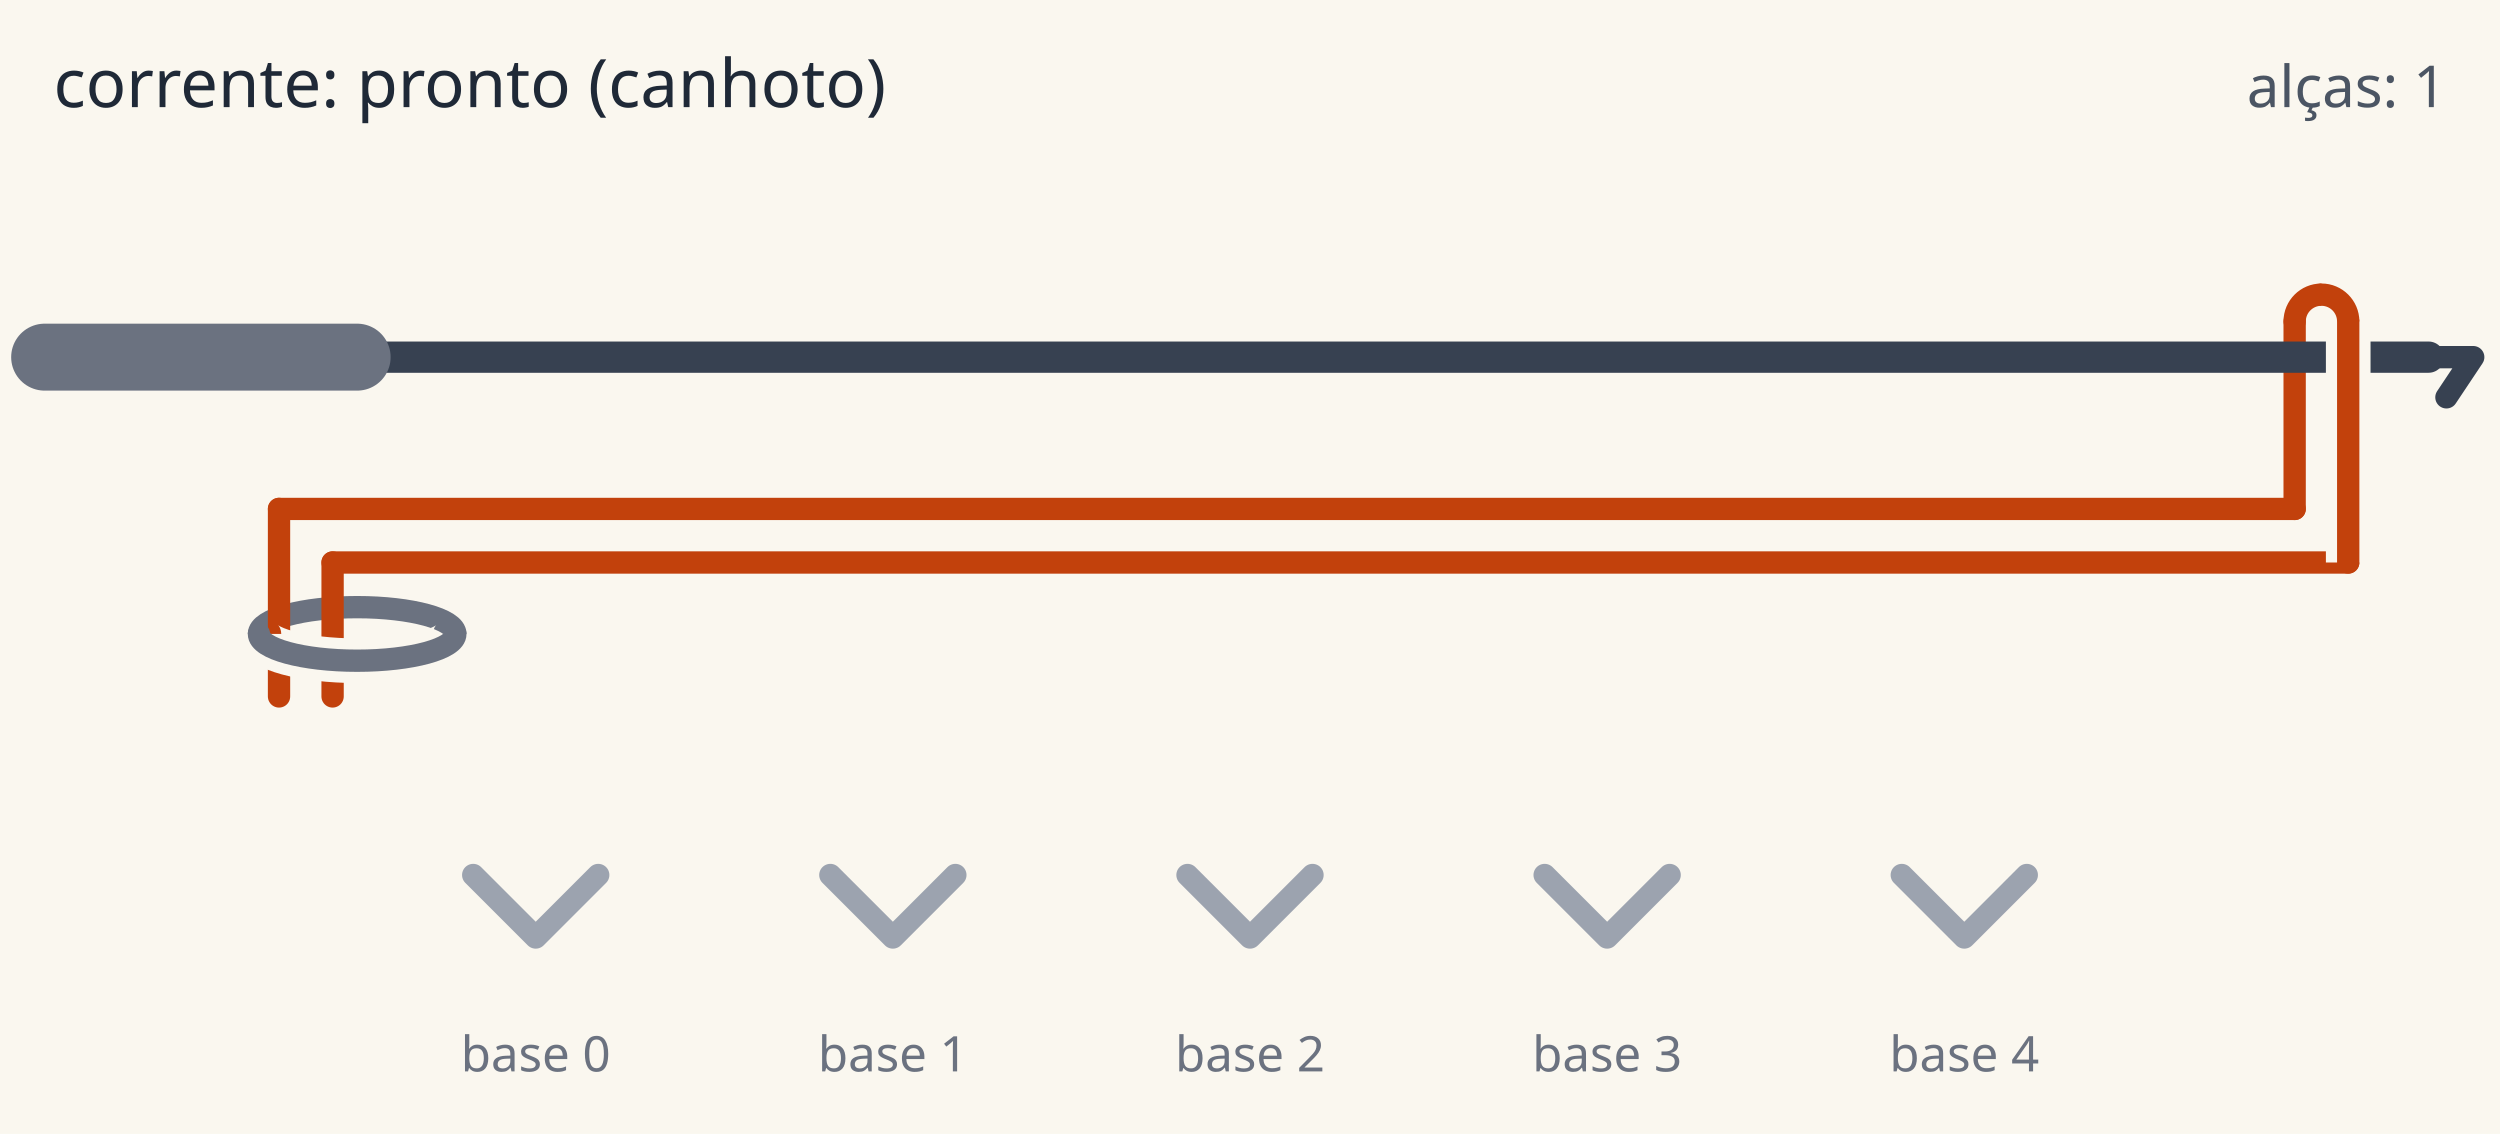
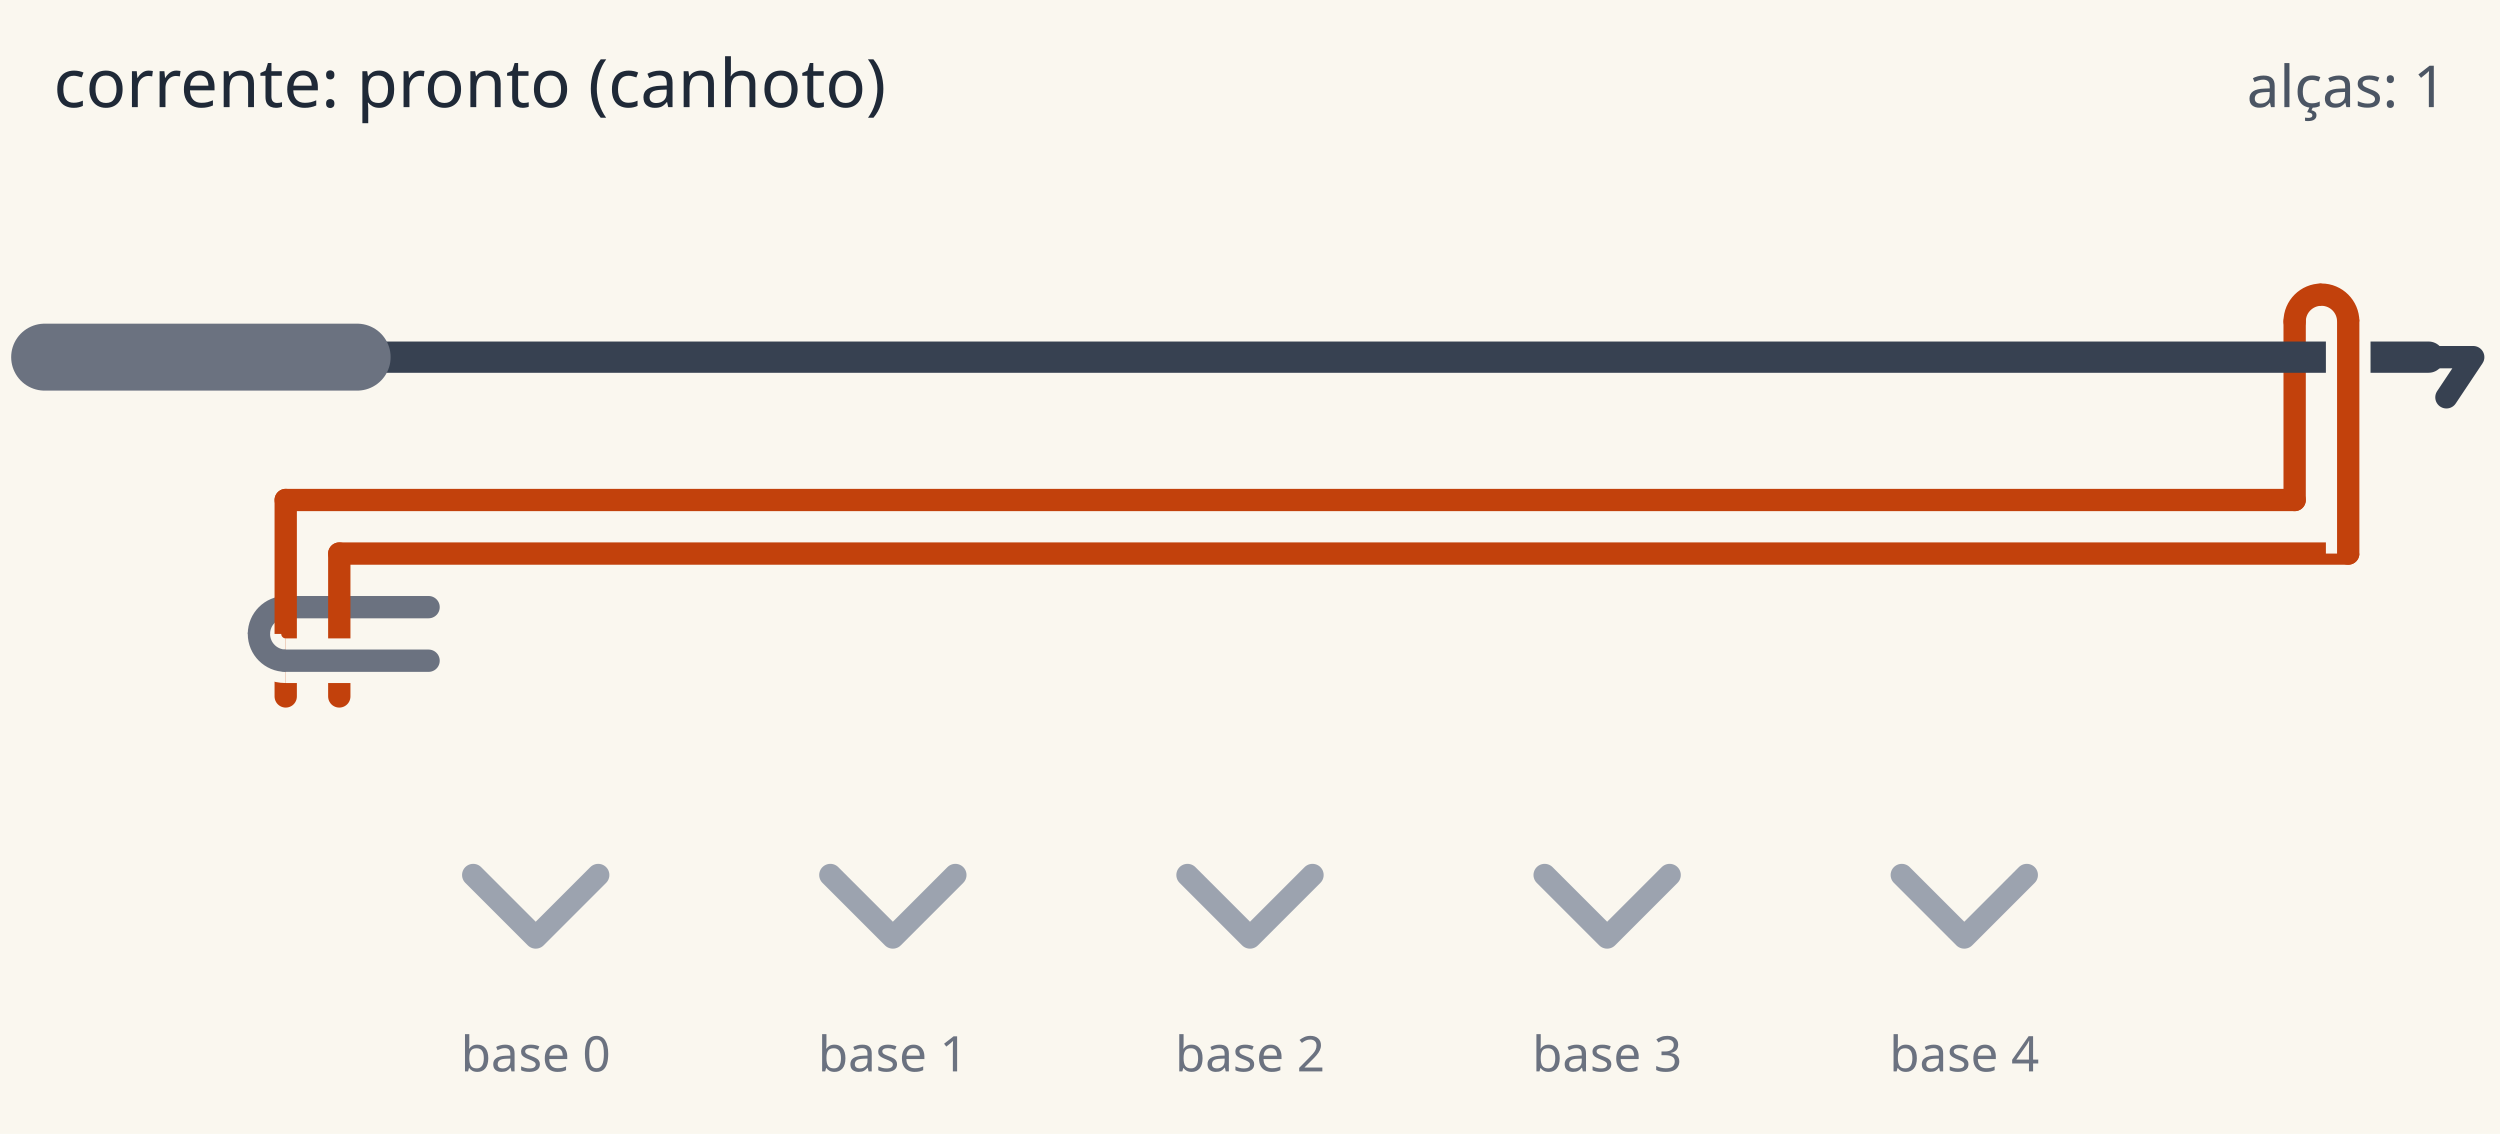
<svg xmlns="http://www.w3.org/2000/svg" viewBox="0 0 560.0 254.0" width="560.0" height="254.0" font-family="sans-serif">
  <rect width="100%" height="100%" fill="#faf7ef" />
  <text x="12" y="24" font-size="15" fill="#1f2937">corrente: pronto (canhoto)</text>
  <text x="548.0" y="24" font-size="13" text-anchor="end" fill="#4b5563">alças: 1</text>
  <text x="120.0" y="240.0" font-size="11" text-anchor="middle" fill="#6b7280">base 0</text>
  <text x="200.0" y="240.0" font-size="11" text-anchor="middle" fill="#6b7280">base 1</text>
  <text x="280.0" y="240.0" font-size="11" text-anchor="middle" fill="#6b7280">base 2</text>
  <text x="360.0" y="240.0" font-size="11" text-anchor="middle" fill="#6b7280">base 3</text>
  <text x="440.0" y="240.0" font-size="11" text-anchor="middle" fill="#6b7280">base 4</text>
-   <path data-loop="0" data-kind="initial" data-on-hook="0" data-part="back" data-cx="80.0" data-cy="142.0" d="M 58.0 142.0 A 22 6 0 0 1 102.0 142.0" fill="none" stroke="#6b7280" stroke-width="5" stroke-linecap="round" />
+   <path data-bend="0" data-side="back" d="M 64.0 136.0 A 6 6 0 0 0 58.0 142.0" fill="none" stroke="#6b7280" stroke-width="5" stroke-linecap="round" />
+   <line data-pair="0" data-side="back" data-seg="0" data-loop="0" data-kind="initial" data-on-hook="0" data-part="back" data-cx="64.0" data-cy="142.0" data-hx="77.0" data-hw="19.0" x1="64.0" y1="136.0" x2="96.0" y2="136.0" stroke="#6b7280" stroke-width="5" stroke-linecap="round" />
  <path data-bend="1" data-side="back" d="M 514.0 72 A 6 6 0 0 1 520.0 66" fill="none" stroke="#c2410c" stroke-width="5" stroke-linecap="round" />
-   <line data-pair="1" data-side="back" data-seg="0" data-strand="1" data-draw="1" data-loop="1" data-kind="yo" data-on-hook="1" data-part="back" data-cx="520.0" data-cy="80" x1="514.0" y1="72.0" x2="514.0" y2="114.0" stroke="#c2410c" stroke-width="5" stroke-linecap="round" />
+   <line data-pair="1" data-side="back" data-seg="0" data-strand="1" data-draw="1" data-loop="1" data-kind="yo" data-on-hook="1" data-part="back" data-cx="520.0" data-cy="80" x1="514.0" y1="72.0" x2="514.0" y2="112.0" stroke="#c2410c" stroke-width="5" stroke-linecap="round" />
  <line data-hook="1" x1="16.0" y1="80" x2="544.0" y2="80" stroke="#374151" stroke-width="7" stroke-linecap="round" />
  <line data-hook-handle="1" x1="10.0" y1="80" x2="80.0" y2="80" stroke="#6b7280" stroke-width="15" stroke-linecap="round" />
  <path data-hook-tip="1" d="M 542.0 80 L 554.0 80 L 548.0 89" fill="none" stroke="#374151" stroke-width="5" stroke-linecap="round" stroke-linejoin="round" />
-   <line data-pair="1" data-side="back" data-seg="1" data-strand="1" data-draw="1" x1="514.0" y1="114.0" x2="62.5" y2="114.0" stroke="#c2410c" stroke-width="5" stroke-linecap="round" />
-   <line data-pair="1" data-side="back" data-seg="2" data-strand="1" data-draw="1" data-through="0" x1="62.5" y1="114.0" x2="62.5" y2="156.0" stroke="#c2410c" stroke-width="5" stroke-linecap="round" />
-   <line data-pair="1" data-side="front" data-seg="1" data-strand="1" data-draw="1" x1="526.0" y1="126.0" x2="74.5" y2="126.0" stroke="#c2410c" stroke-width="5" stroke-linecap="round" />
-   <line data-pair="1" data-side="front" data-seg="2" data-strand="1" data-draw="1" data-through="0" x1="74.5" y1="126.0" x2="74.5" y2="156.0" stroke="#c2410c" stroke-width="5" stroke-linecap="round" />
+   <line data-pair="1" data-side="back" data-seg="1" data-strand="1" data-draw="1" x1="514.0" y1="112.0" x2="64.0" y2="112.0" stroke="#c2410c" stroke-width="5" stroke-linecap="round" />
+   <line data-pair="1" data-side="back" data-seg="2" data-strand="1" data-draw="1" data-through="0" x1="64.0" y1="112.0" x2="64.0" y2="156.0" stroke="#c2410c" stroke-width="5" stroke-linecap="round" />
+   <line data-pair="1" data-side="front" data-seg="1" data-strand="1" data-draw="1" x1="526.0" y1="124.0" x2="76.0" y2="124.0" stroke="#c2410c" stroke-width="5" stroke-linecap="round" />
+   <line data-pair="1" data-side="front" data-seg="2" data-strand="1" data-draw="1" data-through="0" x1="76.0" y1="124.0" x2="76.0" y2="156.0" stroke="#c2410c" stroke-width="5" stroke-linecap="round" />
  <path data-base-top="0" data-cx="120.0" data-hw="14.0" d="M 106.0 196.0 L 120.0 210.0 L 134.0 196.0" fill="none" stroke="#9ca3af" stroke-width="5" stroke-linecap="round" stroke-linejoin="round" />
  <path data-base-top="1" data-cx="200.0" data-hw="14.0" d="M 186.0 196.0 L 200.0 210.0 L 214.0 196.0" fill="none" stroke="#9ca3af" stroke-width="5" stroke-linecap="round" stroke-linejoin="round" />
  <path data-base-top="2" data-cx="280.0" data-hw="14.0" d="M 266.0 196.0 L 280.0 210.0 L 294.0 196.0" fill="none" stroke="#9ca3af" stroke-width="5" stroke-linecap="round" stroke-linejoin="round" />
  <path data-base-top="3" data-cx="360.0" data-hw="14.0" d="M 346.0 196.0 L 360.0 210.0 L 374.0 196.0" fill="none" stroke="#9ca3af" stroke-width="5" stroke-linecap="round" stroke-linejoin="round" />
  <path data-base-top="4" data-cx="440.0" data-hw="14.0" d="M 426.0 196.0 L 440.0 210.0 L 454.0 196.0" fill="none" stroke="#9ca3af" stroke-width="5" stroke-linecap="round" stroke-linejoin="round" />
-   <path d="M 58.0 142.0 A 22 6 0 0 0 102.0 142.0" fill="none" stroke="#faf7ef" stroke-width="10" stroke-linecap="butt" />
-   <path data-loop="0" data-kind="initial" data-on-hook="0" data-part="front" data-cx="80.0" data-cy="142.0" d="M 58.0 142.0 A 22 6 0 0 0 102.0 142.0" fill="none" stroke="#6b7280" stroke-width="5" stroke-linecap="round" />
+   <path d="M 58.0 142.0 A 6 6 0 0 0 64.0 148.0" stroke="#faf7ef" stroke-width="10" stroke-linecap="butt" fill="none" />
+   <path data-bend="0" data-side="front" d="M 58.0 142.0 A 6 6 0 0 0 64.0 148.0" fill="none" stroke="#6b7280" stroke-width="5" stroke-linecap="round" />
+   <line x1="64.0" y1="148.0" x2="96.0" y2="148.0" stroke="#faf7ef" stroke-width="10" stroke-linecap="butt" fill="none" />
+   <line data-pair="0" data-side="front" data-seg="0" data-loop="0" data-kind="initial" data-on-hook="0" data-part="front" data-cx="64.0" data-cy="142.0" data-hx="77.0" data-hw="19.0" x1="64.0" y1="148.0" x2="96.0" y2="148.0" stroke="#6b7280" stroke-width="5" stroke-linecap="round" />
  <path d="M 520.0 66 A 6 6 0 0 1 526.0 72" stroke="#faf7ef" stroke-width="10" stroke-linecap="butt" fill="none" />
  <path data-bend="1" data-side="front" d="M 520.0 66 A 6 6 0 0 1 526.0 72" fill="none" stroke="#c2410c" stroke-width="5" stroke-linecap="round" />
-   <line x1="526.0" y1="72.0" x2="526.0" y2="126.0" stroke="#faf7ef" stroke-width="10" stroke-linecap="butt" fill="none" />
-   <line data-pair="1" data-side="front" data-seg="0" data-strand="1" data-draw="1" data-loop="1" data-kind="yo" data-on-hook="1" data-part="front" data-cx="520.0" data-cy="80" x1="526.0" y1="72.0" x2="526.0" y2="126.0" stroke="#c2410c" stroke-width="5" stroke-linecap="round" />
+   <line x1="526.0" y1="72.0" x2="526.0" y2="124.0" stroke="#faf7ef" stroke-width="10" stroke-linecap="butt" fill="none" />
+   <line data-pair="1" data-side="front" data-seg="0" data-strand="1" data-draw="1" data-loop="1" data-kind="yo" data-on-hook="1" data-part="front" data-cx="520.0" data-cy="80" x1="526.0" y1="72.0" x2="526.0" y2="124.0" stroke="#c2410c" stroke-width="5" stroke-linecap="round" />
</svg>
